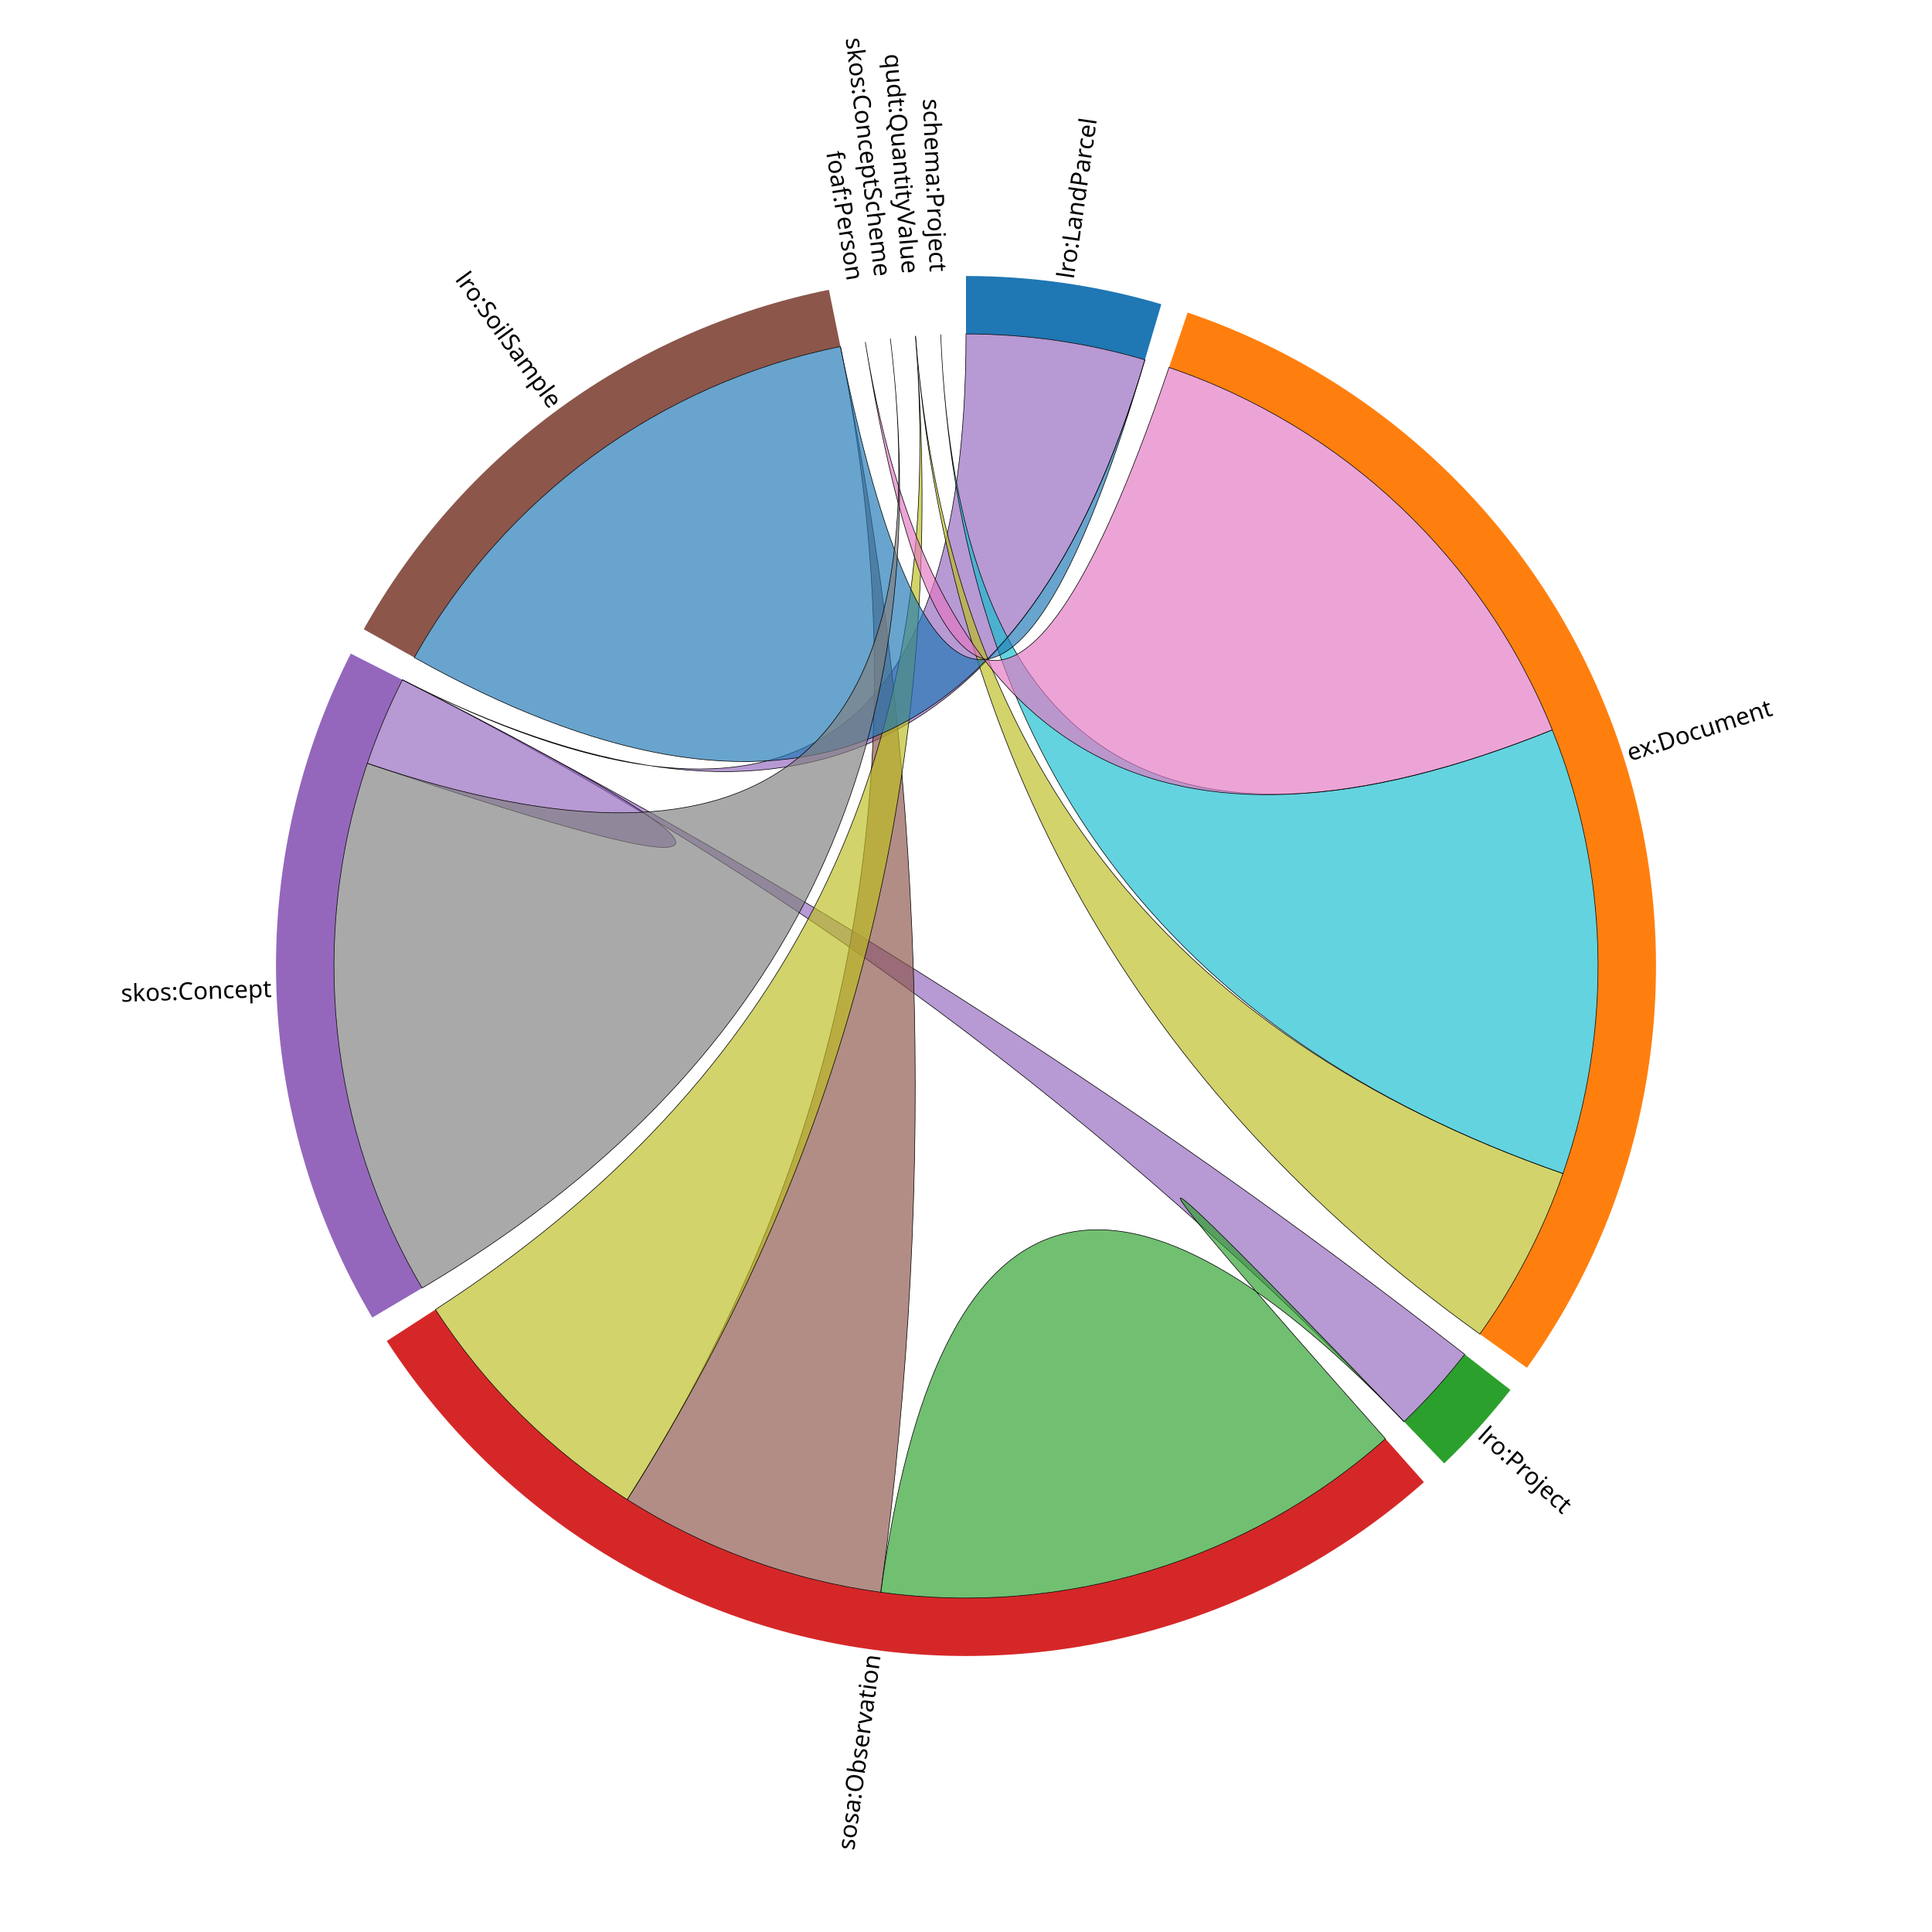
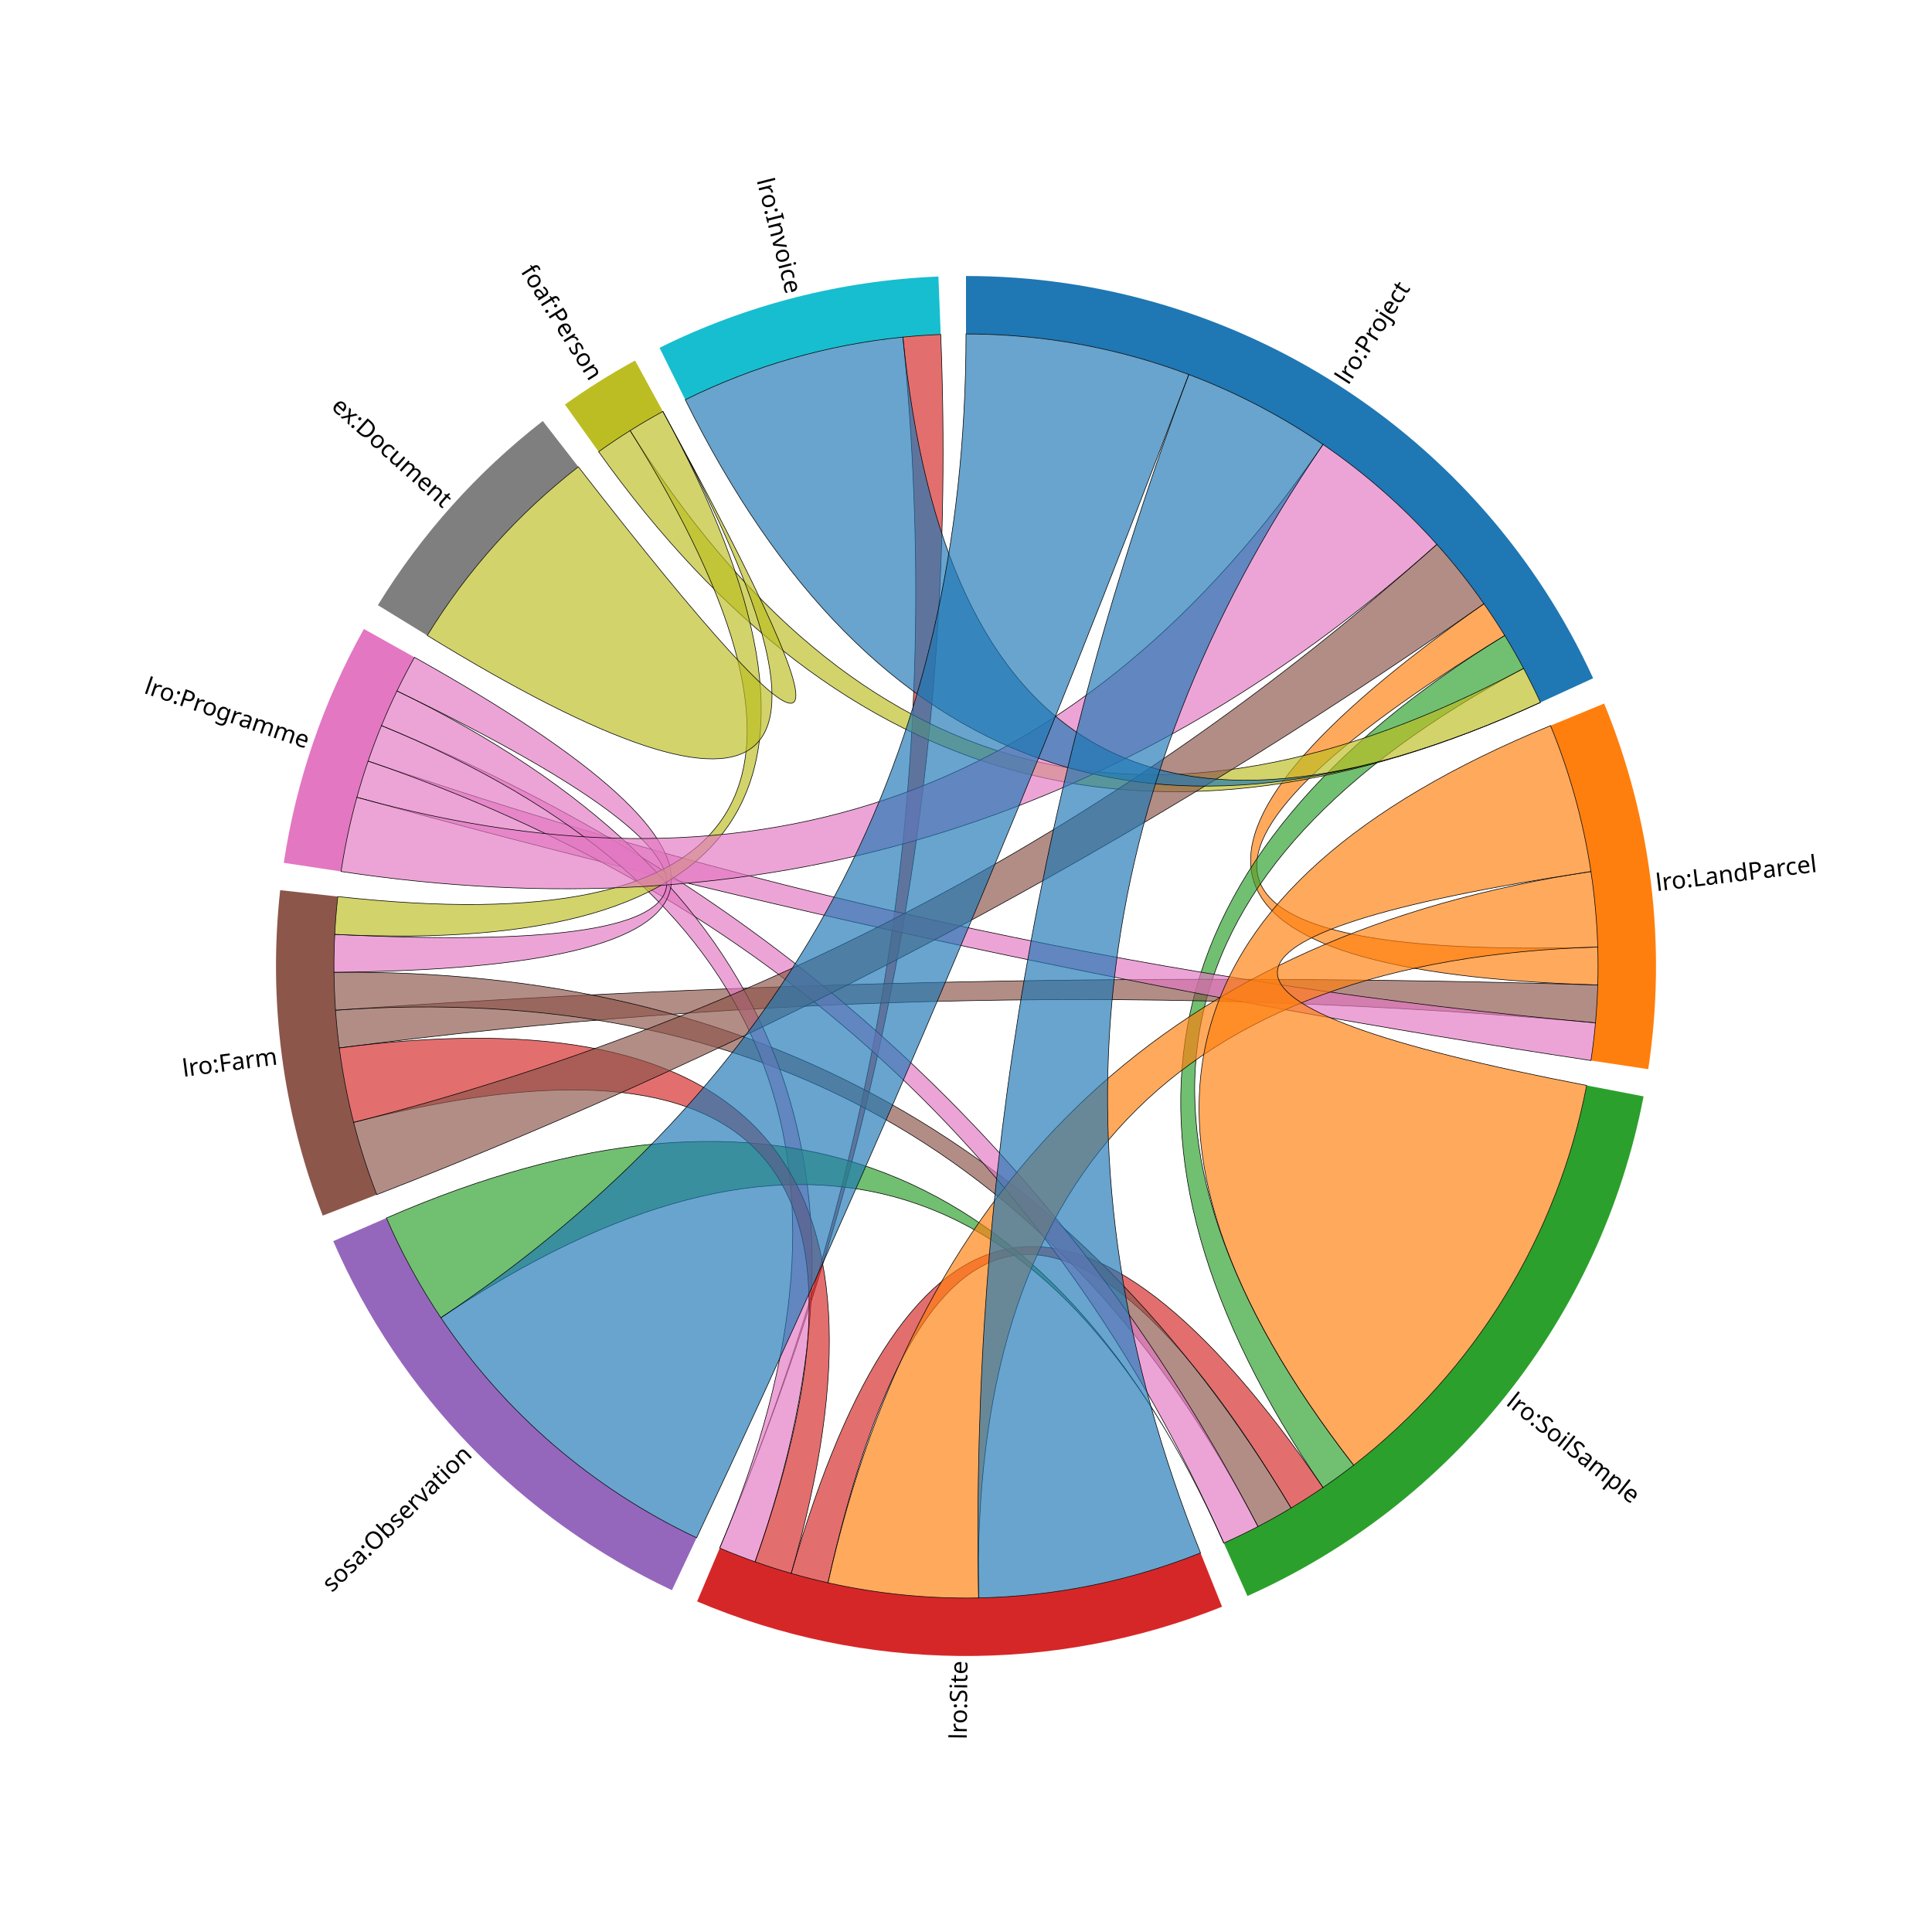
<svg xmlns="http://www.w3.org/2000/svg" viewBox="0 0 800 800" preserveAspectRatio="xMidYMid meet" version="1.1" style="font: 10px sans-serif;">
  <g id="circle" transform="translate(400,400)">
    <circle r="285.714" style="fill: none;" />
    <g class="group">
-       <path id="group0" d="M0,-285.714A285.714,285.714,0,0,1,80.875,-274.029L74.081,-251.011A261.714,261.714,0,0,0,0,-261.714Z" style="fill: rgb(31, 119, 180);" />
-       <text dy=".35em" transform="rotate(-81.7785)translate(287.7143)">lro:LandParcel</text>
+       <path id="group0" d="M0,-285.714A285.714,285.714,0,0,1,259.683,-119.152L237.87,-109.144A261.714,261.714,0,0,0,0,-261.714Z" style="fill: rgb(31, 119, 180);" />
+       <text dy=".35em" transform="rotate(-57.32371)translate(287.7143)">lro:Project</text>
    </g>
    <g class="group">
-       <path id="group1" d="M91.768,-270.576A285.714,285.714,0,0,1,232.273,166.379L212.762,152.403A261.714,261.714,0,0,0,84.06,-247.847Z" style="fill: rgb(255, 127, 14);" />
-       <text dy=".35em" transform="rotate(-17.82538)translate(287.7143)">ex:Document</text>
+       <path id="group1" d="M264.24,-108.673A285.714,285.714,0,0,1,282.501,42.729L258.771,39.14A261.714,261.714,0,0,0,242.044,-99.544Z" style="fill: rgb(255, 127, 14);" />
+       <text dy=".35em" transform="rotate(-6.877356)translate(287.7143)">lro:LandParcel</text>
    </g>
    <g class="group">
-       <path id="group2" d="M225.434,175.535A285.714,285.714,0,0,1,198.015,205.968L181.382,188.666A261.714,261.714,0,0,0,206.497,160.79Z" style="fill: rgb(44, 160, 44);" />
-       <text dy=".35em" transform="rotate(42.01698)translate(287.7143)">lro:Project</text>
+       <path id="group2" d="M280.566,53.992A285.714,285.714,0,0,1,116.545,260.864L106.756,238.951A261.714,261.714,0,0,0,256.999,49.456Z" style="fill: rgb(44, 160, 44);" />
+       <text dy=".35em" transform="rotate(38.40959)translate(287.7143)">lro:SoilSample</text>
    </g>
    <g class="group">
-       <path id="group3" d="M189.62,213.721A285.714,285.714,0,0,1,-239.831,155.286L-219.685,142.242A261.714,261.714,0,0,0,173.692,195.769Z" style="fill: rgb(214, 39, 40);" />
-       <text dy=".35em" transform="rotate(97.74859)translate(287.7143)rotate(180)" style="text-anchor: end;">sosa:Observation</text>
+       <path id="group3" d="M106.02,265.316A285.714,285.714,0,0,1,-111.331,263.131L-101.979,241.028A261.714,261.714,0,0,0,97.115,243.029Z" style="fill: rgb(214, 39, 40);" />
+       <text dy=".35em" transform="rotate(90.57575)translate(287.7143)rotate(180)" style="text-anchor: end;">lro:Site</text>
    </g>
    <g class="group">
-       <path id="group4" d="M-245.849,145.571A285.714,285.714,0,0,1,-254.754,-129.356L-233.355,-118.49A261.714,261.714,0,0,0,-225.197,133.343Z" style="fill: rgb(148, 103, 189);" />
-       <text dy=".35em" transform="rotate(178.1447)translate(287.7143)rotate(180)" style="text-anchor: end;">skos:Concept</text>
+       <path id="group4" d="M-121.764,258.469A285.714,285.714,0,0,1,-262.018,113.927L-240.008,104.357A261.714,261.714,0,0,0,-111.536,236.757Z" style="fill: rgb(148, 103, 189);" />
+       <text dy=".35em" transform="rotate(135.8627)translate(287.7143)rotate(180)" style="text-anchor: end;">sosa:Observation</text>
    </g>
    <g class="group">
-       <path id="group5" d="M-249.378,-139.44A285.714,285.714,0,0,1,-56.763,-280.019L-51.995,-256.497A261.714,261.714,0,0,0,-228.43,-127.727Z" style="fill: rgb(140, 86, 75);" />
-       <text dy=".35em" transform="rotate(233.8763)translate(287.7143)rotate(180)" style="text-anchor: end;">lro:SoilSample</text>
+       <path id="group5" d="M-266.364,103.358A285.714,285.714,0,0,1,-283.984,-31.398L-260.129,-28.76A261.714,261.714,0,0,0,-243.99,94.676Z" style="fill: rgb(140, 86, 75);" />
+       <text dy=".35em" transform="rotate(172.5506)translate(287.7143)rotate(180)" style="text-anchor: end;">lro:Farm</text>
    </g>
    <g class="group">
-       <path id="group6" d="M-45.519,-282.065L-41.696,-258.371Z" style="fill: rgb(227, 119, 194);" />
-       <text dy=".35em" transform="rotate(260.8327)translate(287.7143)rotate(180)" style="text-anchor: end;">foaf:Person</text>
+       <path id="group6" d="M-282.501,-42.729A285.714,285.714,0,0,1,-249.312,-139.556L-228.37,-127.833A261.714,261.714,0,0,0,-258.771,-39.14Z" style="fill: rgb(227, 119, 194);" />
+       <text dy=".35em" transform="rotate(198.9197)translate(287.7143)rotate(180)" style="text-anchor: end;">lro:Programme</text>
    </g>
    <g class="group">
-       <path id="group7" d="M-34.203,-283.66L-31.33,-259.832Z" style="fill: rgb(127, 127, 127);" />
-       <text dy=".35em" transform="rotate(263.1245)translate(287.7143)rotate(180)" style="text-anchor: end;">skos:ConceptScheme</text>
+       <path id="group7" d="M-243.532,-149.414A285.714,285.714,0,0,1,-175.242,-225.661L-160.522,-206.705A261.714,261.714,0,0,0,-223.076,-136.864Z" style="fill: rgb(127, 127, 127);" />
+       <text dy=".35em" transform="rotate(221.8492)translate(287.7143)rotate(180)" style="text-anchor: end;">ex:Document</text>
    </g>
    <g class="group">
-       <path id="group8" d="M-22.833,-284.8L-20.915,-260.877Z" style="fill: rgb(188, 189, 34);" />
-       <text dy=".35em" transform="rotate(265.4163)translate(287.7143)rotate(180)" style="text-anchor: end;">qudt:QuantityValue</text>
+       <path id="group8" d="M-166.078,-232.488A285.714,285.714,0,0,1,-137.036,-250.707L-125.525,-229.647A261.714,261.714,0,0,0,-152.128,-212.959Z" style="fill: rgb(188, 189, 34);" />
+       <text dy=".35em" transform="rotate(237.8995)translate(287.7143)rotate(180)" style="text-anchor: end;">foaf:Person</text>
    </g>
    <g class="group">
-       <path id="group9" d="M-11.426,-285.486L-10.466,-261.505Z" style="fill: rgb(23, 190, 207);" />
-       <text dy=".35em" transform="rotate(267.7082)translate(287.7143)rotate(180)" style="text-anchor: end;">schema:Project</text>
+       <path id="group9" d="M-126.901,-255.986A285.714,285.714,0,0,1,-11.426,-285.486L-10.466,-261.505A261.714,261.714,0,0,0,-116.241,-234.483Z" style="fill: rgb(23, 190, 207);" />
+       <text dy=".35em" transform="rotate(255.6695)translate(287.7143)rotate(180)" style="text-anchor: end;">lro:Invoice</text>
    </g>
-     <path class="chord" d="M206.497,160.79A261.714,261.714,0,0,1,181.382,188.666Q0,0,-233.355,-118.49Q0,0,206.497,160.79Z" style="fill: rgb(148, 103, 189); fill-opacity: 0.67; stroke: rgb(0, 0, 0); stroke-width: 0.25px; cursor: pointer;" />
-     <path class="chord" d="M1.6025378114556795e-14,-261.714A261.714,261.714,0,0,1,74.081,-251.011Q0,0,-233.355,-118.49Q0,0,1.6025378114556795e-14,-261.714Z" style="fill: rgb(148, 103, 189); fill-opacity: 0.67; stroke: rgb(0, 0, 0); stroke-width: 0.25px; cursor: pointer;" />
-     <path class="chord" d="M247.2,85.946A261.714,261.714,0,0,1,212.762,152.403Q0,0,-20.915,-260.877Q0,0,247.2,85.946Z" style="fill: rgb(188, 189, 34); fill-opacity: 0.67; stroke: rgb(0, 0, 0); stroke-width: 0.25px; cursor: pointer;" />
-     <path class="chord" d="M-247.901,-83.902A261.714,261.714,0,0,1,-233.355,-118.49Q0,0,-247.901,-83.902Z" style="fill: rgb(148, 103, 189); fill-opacity: 0.67; stroke: rgb(0, 0, 0); stroke-width: 0.25px; cursor: pointer;" />
-     <path class="chord" d="M-35.286,259.325A261.714,261.714,0,0,1,-140.284,220.941Q0,0,-51.995,-256.497Q0,0,-35.286,259.325Z" style="fill: rgb(140, 86, 75); fill-opacity: 0.67; stroke: rgb(0, 0, 0); stroke-width: 0.25px; cursor: pointer;" />
-     <path class="chord" d="M-140.284,220.941A261.714,261.714,0,0,1,-219.685,142.242Q0,0,-20.915,-260.877Q0,0,-140.284,220.941Z" style="fill: rgb(188, 189, 34); fill-opacity: 0.67; stroke: rgb(0, 0, 0); stroke-width: 0.25px; cursor: pointer;" />
-     <path class="chord" d="M242.766,-97.769A261.714,261.714,0,0,1,247.2,85.946Q0,0,-10.466,-261.505Q0,0,242.766,-97.769Z" style="fill: rgb(23, 190, 207); fill-opacity: 0.67; stroke: rgb(0, 0, 0); stroke-width: 0.25px; cursor: pointer;" />
-     <path class="chord" d="M-228.43,-127.727A261.714,261.714,0,0,1,-51.995,-256.497Q0,0,74.081,-251.011Q0,0,-228.43,-127.727Z" style="fill: rgb(31, 119, 180); fill-opacity: 0.67; stroke: rgb(0, 0, 0); stroke-width: 0.25px; cursor: pointer;" />
-     <path class="chord" d="M84.06,-247.847A261.714,261.714,0,0,1,242.766,-97.769Q0,0,-41.696,-258.371Q0,0,84.06,-247.847Z" style="fill: rgb(227, 119, 194); fill-opacity: 0.67; stroke: rgb(0, 0, 0); stroke-width: 0.25px; cursor: pointer;" />
-     <path class="chord" d="M173.692,195.769A261.714,261.714,0,0,1,-35.286,259.325Q0,0,181.382,188.666Q0,0,173.692,195.769Z" style="fill: rgb(44, 160, 44); fill-opacity: 0.67; stroke: rgb(0, 0, 0); stroke-width: 0.25px; cursor: pointer;" />
-     <path class="chord" d="M-225.197,133.343A261.714,261.714,0,0,1,-247.901,-83.902Q0,0,-31.33,-259.832Q0,0,-225.197,133.343Z" style="fill: rgb(127, 127, 127); fill-opacity: 0.67; stroke: rgb(0, 0, 0); stroke-width: 0.25px; cursor: pointer;" />
+     <path class="chord" d="M-26.136,-260.406A261.714,261.714,0,0,1,-10.466,-261.505Q0,0,-101.979,241.028Q0,0,-26.136,-260.406Z" style="fill: rgb(214, 39, 40); fill-opacity: 0.67; stroke: rgb(0, 0, 0); stroke-width: 0.25px; cursor: pointer;" />
+     <path class="chord" d="M214.472,-149.987A261.714,261.714,0,0,1,223.084,-136.849Q0,0,261.597,-7.846A261.714,261.714,0,0,1,261.596,7.863Q0,0,214.472,-149.987Z" style="fill: rgb(255, 127, 14); fill-opacity: 0.67; stroke: rgb(0, 0, 0); stroke-width: 0.25px; cursor: pointer;" />
+     <path class="chord" d="M223.084,-136.849A261.714,261.714,0,0,1,230.893,-123.218Q0,0,160.522,206.705A261.714,261.714,0,0,1,147.831,215.964Q0,0,223.084,-136.849Z" style="fill: rgb(44, 160, 44); fill-opacity: 0.67; stroke: rgb(0, 0, 0); stroke-width: 0.25px; cursor: pointer;" />
+     <path class="chord" d="M230.893,-123.218A261.714,261.714,0,0,1,237.87,-109.144Q0,0,-152.128,-212.959A261.714,261.714,0,0,1,-139.077,-221.703Q0,0,230.893,-123.218Z" style="fill: rgb(188, 189, 34); fill-opacity: 0.67; stroke: rgb(0, 0, 0); stroke-width: 0.25px; cursor: pointer;" />
+     <path class="chord" d="M261.596,7.863A261.714,261.714,0,0,1,260.653,23.544Q0,0,-259.505,33.931A261.714,261.714,0,0,1,-261.074,18.301Q0,0,261.596,7.863Z" style="fill: rgb(140, 86, 75); fill-opacity: 0.67; stroke: rgb(0, 0, 0); stroke-width: 0.25px; cursor: pointer;" />
+     <path class="chord" d="M260.653,23.544A261.714,261.714,0,0,1,258.771,39.14Q0,0,-252.22,-69.853A261.714,261.714,0,0,1,-247.575,-84.859Q0,0,260.653,23.544Z" style="fill: rgb(227, 119, 194); fill-opacity: 0.67; stroke: rgb(0, 0, 0); stroke-width: 0.25px; cursor: pointer;" />
+     <path class="chord" d="M147.831,215.964A261.714,261.714,0,0,1,134.608,224.444Q0,0,-57.155,255.397A261.714,261.714,0,0,1,-72.375,251.508Q0,0,147.831,215.964Z" style="fill: rgb(214, 39, 40); fill-opacity: 0.67; stroke: rgb(0, 0, 0); stroke-width: 0.25px; cursor: pointer;" />
+     <path class="chord" d="M134.608,224.444A261.714,261.714,0,0,1,120.899,232.116Q0,0,-261.074,18.301A261.714,261.714,0,0,1,-261.701,2.604Q0,0,134.608,224.444Z" style="fill: rgb(140, 86, 75); fill-opacity: 0.67; stroke: rgb(0, 0, 0); stroke-width: 0.25px; cursor: pointer;" />
+     <path class="chord" d="M120.899,232.116A261.714,261.714,0,0,1,106.756,238.951Q0,0,-247.575,-84.859A261.714,261.714,0,0,1,-242.038,-99.56Q0,0,120.899,232.116Z" style="fill: rgb(227, 119, 194); fill-opacity: 0.67; stroke: rgb(0, 0, 0); stroke-width: 0.25px; cursor: pointer;" />
+     <path class="chord" d="M-87.334,246.712A261.714,261.714,0,0,1,-101.979,241.028Q0,0,-242.038,-99.56A261.714,261.714,0,0,1,-235.628,-113.902Q0,0,-87.334,246.712Z" style="fill: rgb(227, 119, 194); fill-opacity: 0.67; stroke: rgb(0, 0, 0); stroke-width: 0.25px; cursor: pointer;" />
+     <path class="chord" d="M-261.701,2.604A261.714,261.714,0,0,1,-261.386,-13.102Q0,0,-235.628,-113.902A261.714,261.714,0,0,1,-228.37,-127.833Q0,0,-261.701,2.604Z" style="fill: rgb(227, 119, 194); fill-opacity: 0.67; stroke: rgb(0, 0, 0); stroke-width: 0.25px; cursor: pointer;" />
+     <path class="chord" d="M-261.386,-13.102A261.714,261.714,0,0,1,-260.129,-28.76Q0,0,-139.077,-221.703A261.714,261.714,0,0,1,-125.525,-229.647Q0,0,-261.386,-13.102Z" style="fill: rgb(188, 189, 34); fill-opacity: 0.67; stroke: rgb(0, 0, 0); stroke-width: 0.25px; cursor: pointer;" />
+     <path class="chord" d="M-217.434,145.661A261.714,261.714,0,0,1,-240.008,104.357Q0,0,106.756,238.951Q0,0,-217.434,145.661Z" style="fill: rgb(44, 160, 44); fill-opacity: 0.67; stroke: rgb(0, 0, 0); stroke-width: 0.25px; cursor: pointer;" />
+     <path class="chord" d="M-253.573,64.77A261.714,261.714,0,0,1,-259.505,33.931Q0,0,-72.375,251.508A261.714,261.714,0,0,1,-87.334,246.712Q0,0,-253.573,64.77Z" style="fill: rgb(214, 39, 40); fill-opacity: 0.67; stroke: rgb(0, 0, 0); stroke-width: 0.25px; cursor: pointer;" />
+     <path class="chord" d="M194.963,-174.596A261.714,261.714,0,0,1,214.472,-149.987Q0,0,-243.99,94.676A261.714,261.714,0,0,1,-253.573,64.77Q0,0,194.963,-174.596Z" style="fill: rgb(140, 86, 75); fill-opacity: 0.67; stroke: rgb(0, 0, 0); stroke-width: 0.25px; cursor: pointer;" />
+     <path class="chord" d="M147.845,-215.954A261.714,261.714,0,0,1,194.963,-174.596Q0,0,-258.771,-39.14A261.714,261.714,0,0,1,-252.22,-69.853Q0,0,147.845,-215.954Z" style="fill: rgb(227, 119, 194); fill-opacity: 0.67; stroke: rgb(0, 0, 0); stroke-width: 0.25px; cursor: pointer;" />
+     <path class="chord" d="M-116.241,-234.483A261.714,261.714,0,0,1,-26.136,-260.406Q0,0,237.87,-109.144Q0,0,-116.241,-234.483Z" style="fill: rgb(31, 119, 180); fill-opacity: 0.67; stroke: rgb(0, 0, 0); stroke-width: 0.25px; cursor: pointer;" />
+     <path class="chord" d="M5.225,261.662A261.714,261.714,0,0,1,-57.155,255.397Q0,0,258.774,-39.123A261.714,261.714,0,0,1,261.597,-7.846Q0,0,5.225,261.662Z" style="fill: rgb(255, 127, 14); fill-opacity: 0.67; stroke: rgb(0, 0, 0); stroke-width: 0.25px; cursor: pointer;" />
+     <path class="chord" d="M-223.076,-136.864A261.714,261.714,0,0,1,-160.522,-206.705Q0,0,-125.525,-229.647Q0,0,-223.076,-136.864Z" style="fill: rgb(188, 189, 34); fill-opacity: 0.67; stroke: rgb(0, 0, 0); stroke-width: 0.25px; cursor: pointer;" />
+     <path class="chord" d="M97.115,243.029A261.714,261.714,0,0,1,5.225,261.662Q0,0,92.243,-244.92A261.714,261.714,0,0,1,147.845,-215.954Q0,0,97.115,243.029Z" style="fill: rgb(31, 119, 180); fill-opacity: 0.67; stroke: rgb(0, 0, 0); stroke-width: 0.25px; cursor: pointer;" />
+     <path class="chord" d="M-111.536,236.757A261.714,261.714,0,0,1,-217.434,145.661Q0,0,1.6025378114556795e-14,-261.714A261.714,261.714,0,0,1,92.243,-244.92Q0,0,-111.536,236.757Z" style="fill: rgb(31, 119, 180); fill-opacity: 0.67; stroke: rgb(0, 0, 0); stroke-width: 0.25px; cursor: pointer;" />
+     <path class="chord" d="M256.999,49.456A261.714,261.714,0,0,1,160.522,206.705Q0,0,242.044,-99.544A261.714,261.714,0,0,1,258.774,-39.123Q0,0,256.999,49.456Z" style="fill: rgb(255, 127, 14); fill-opacity: 0.67; stroke: rgb(0, 0, 0); stroke-width: 0.25px; cursor: pointer;" />
  </g>
</svg>
